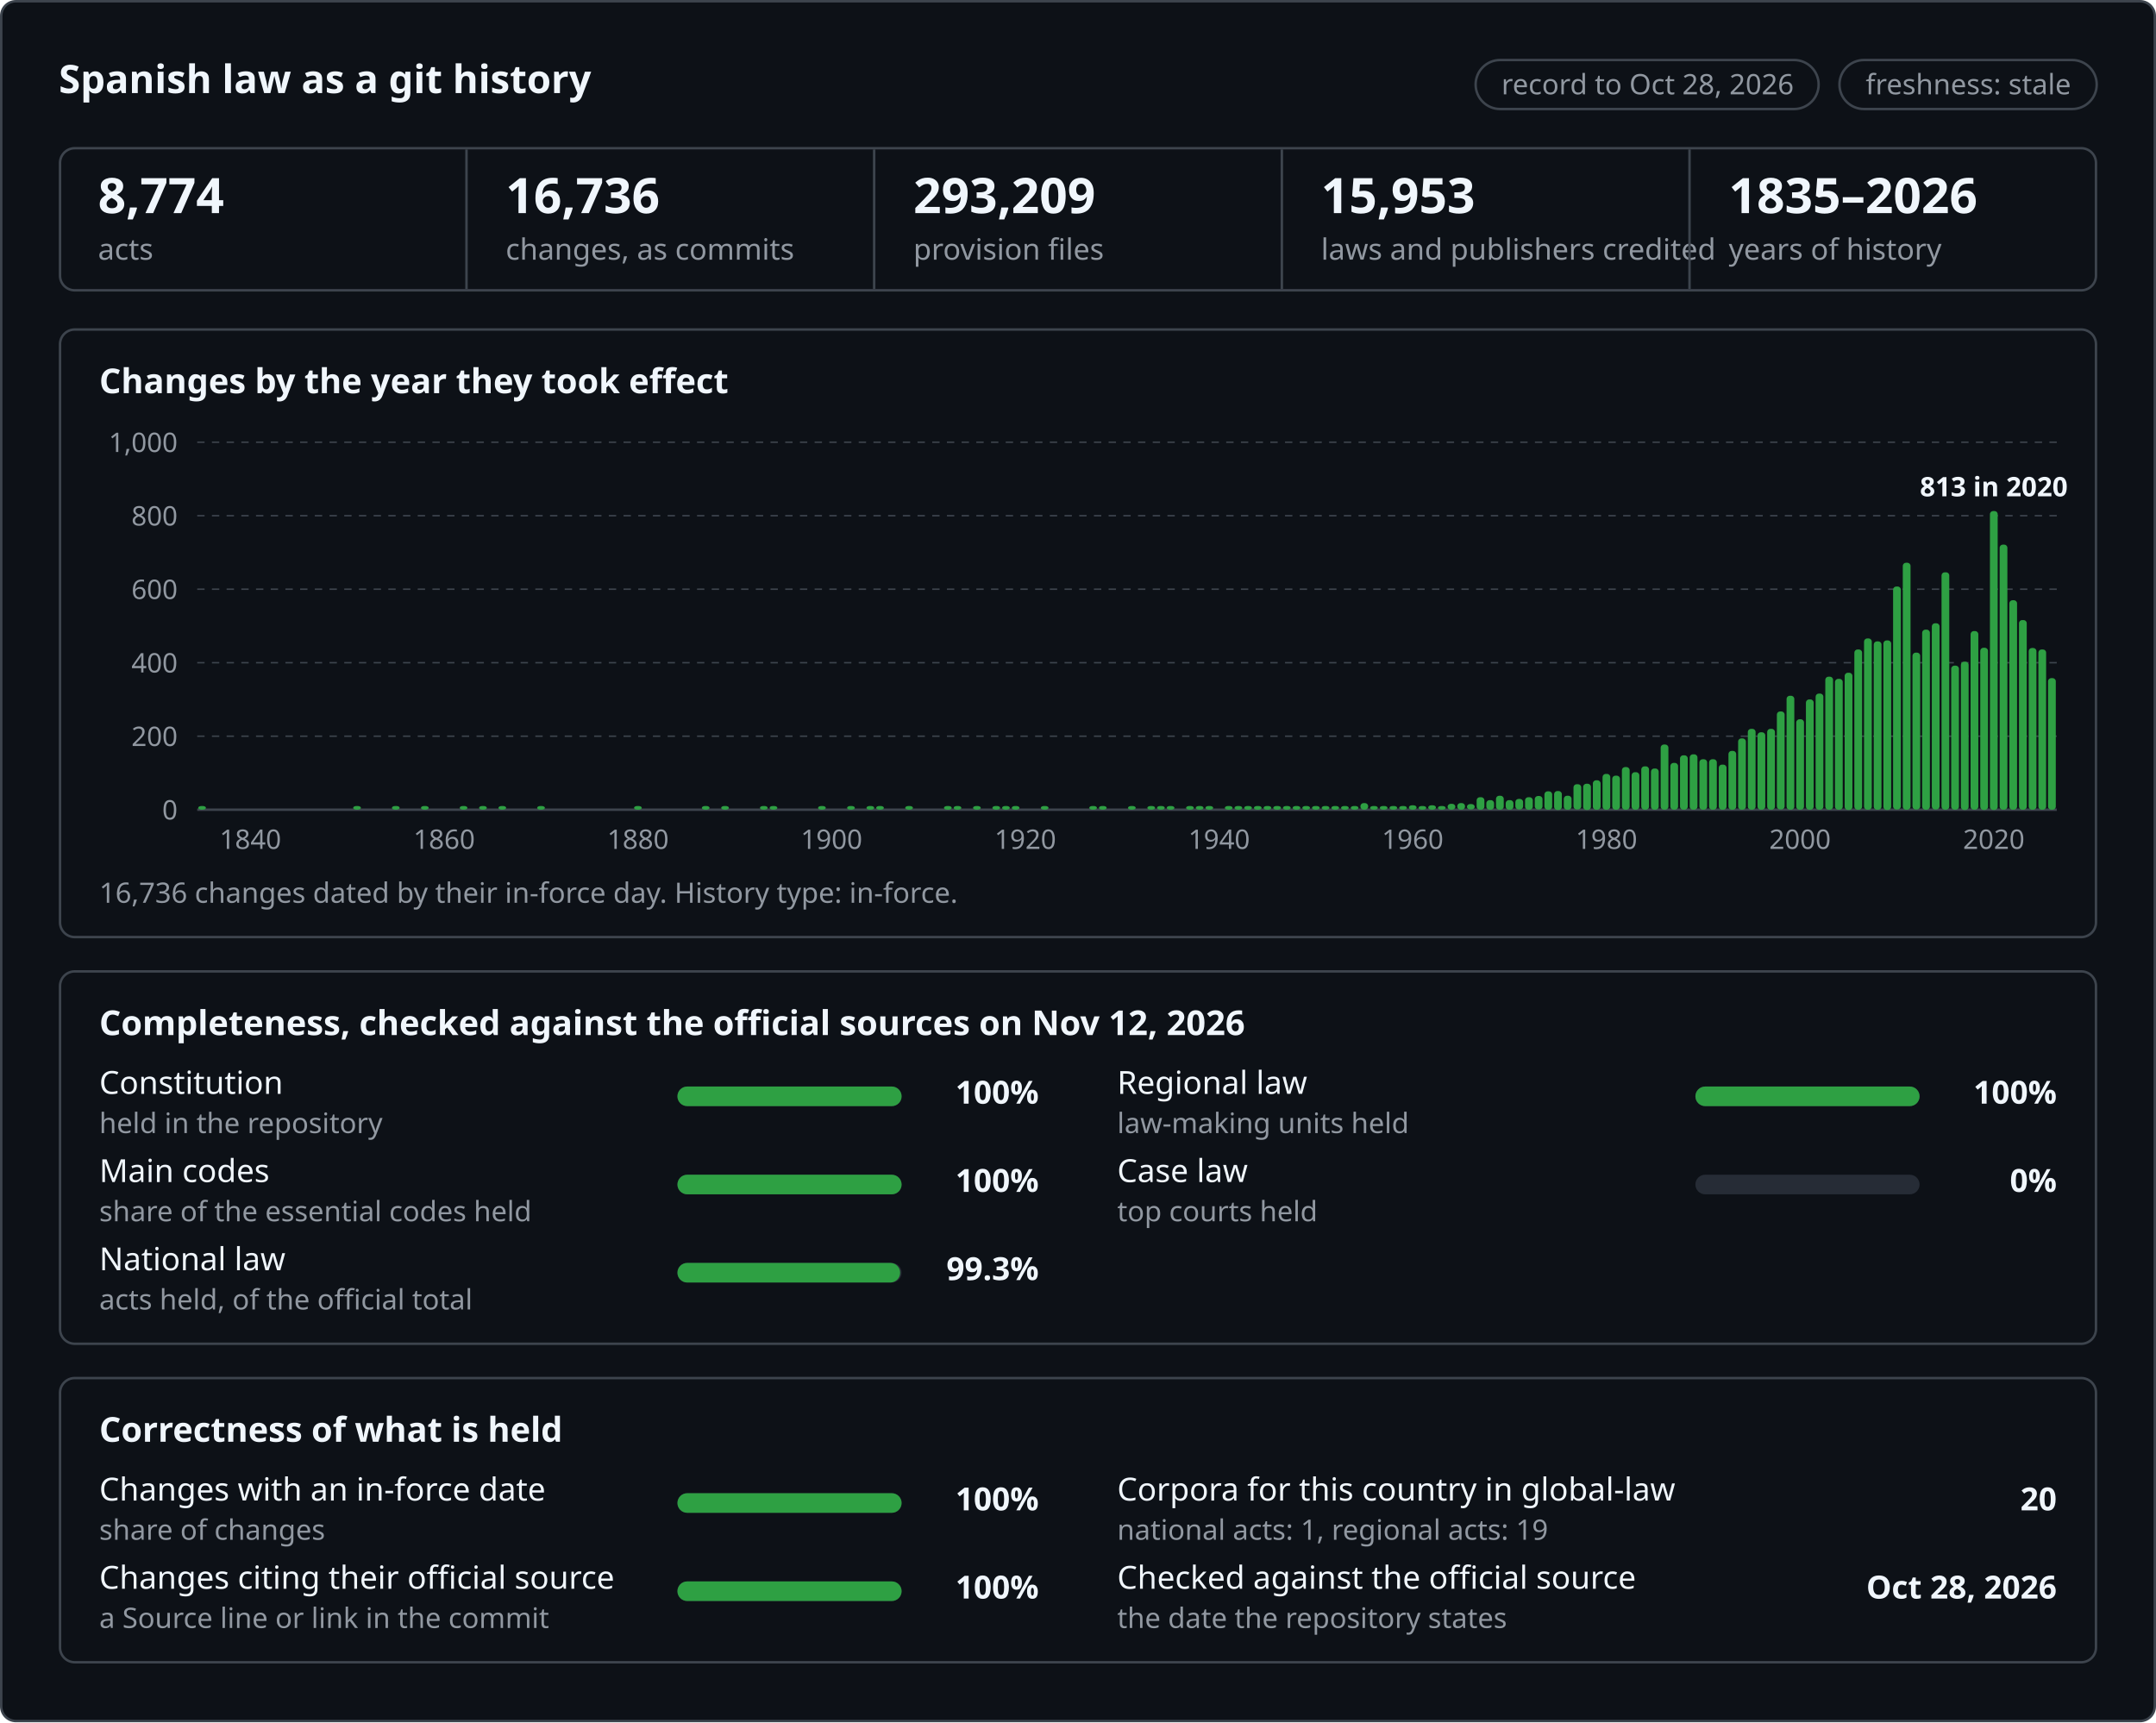
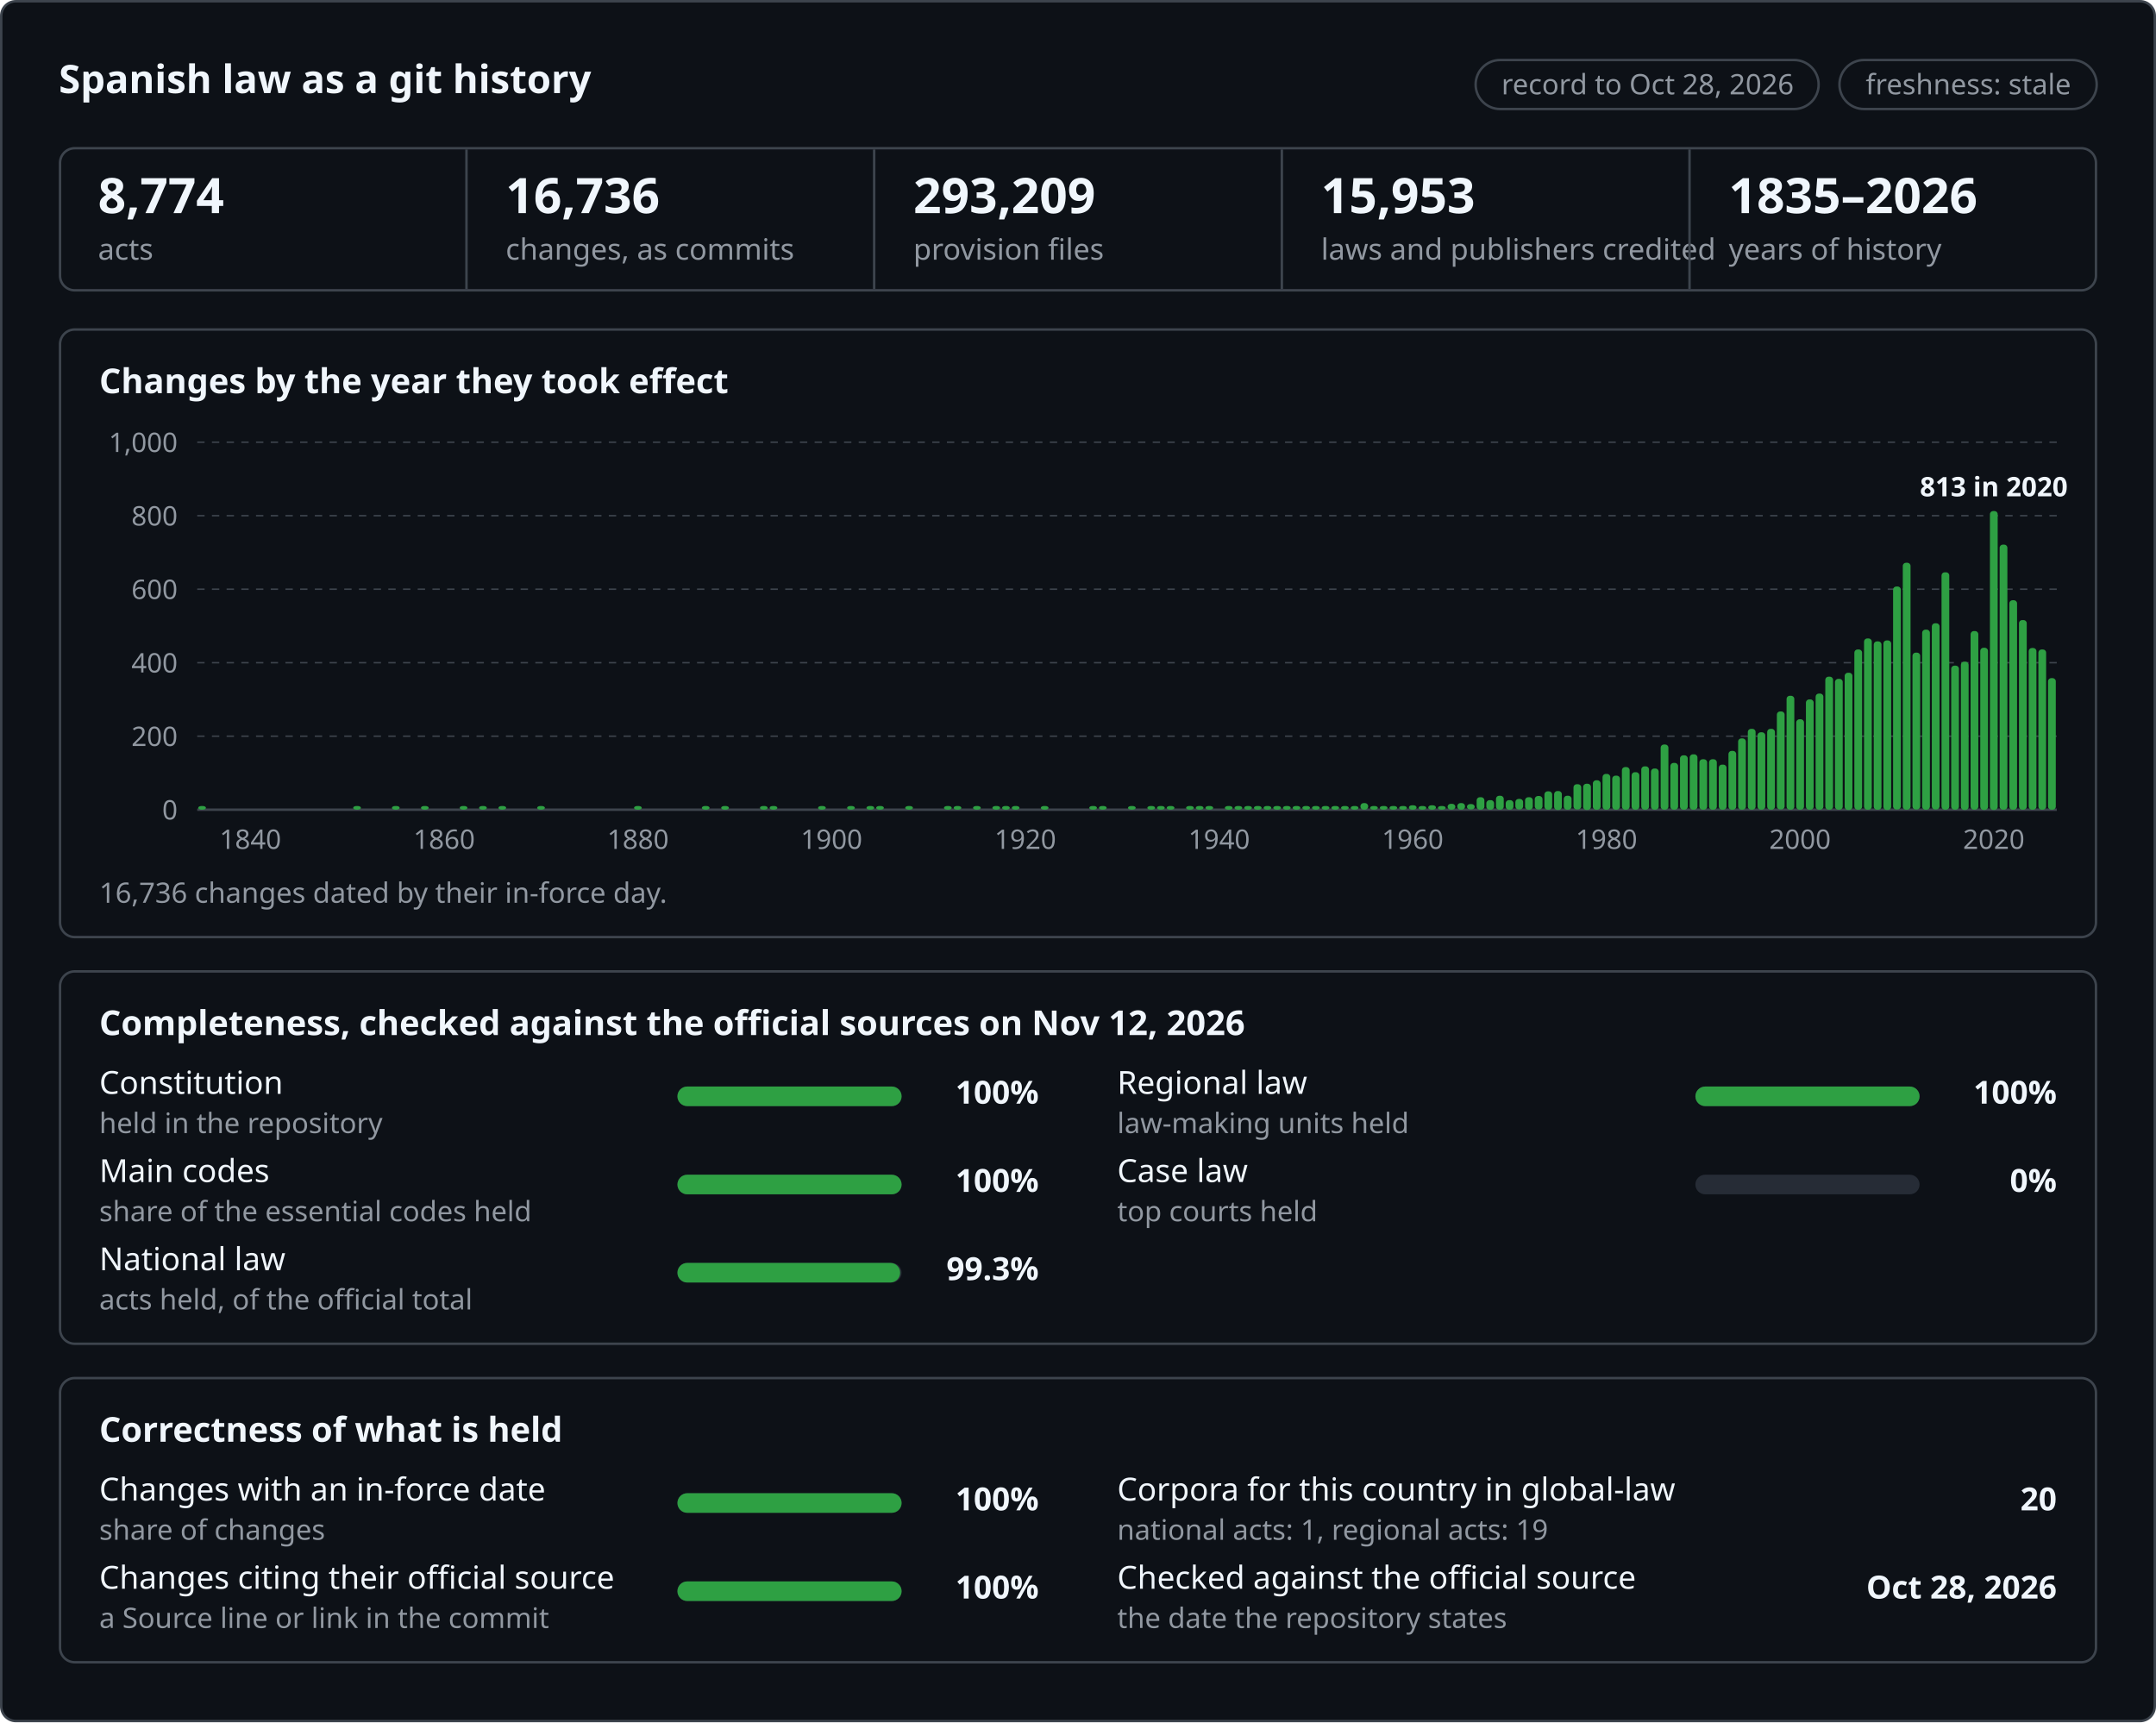
<svg xmlns="http://www.w3.org/2000/svg" width="880" height="703" viewBox="0 0 880 703" font-family="-apple-system,BlinkMacSystemFont,Segoe UI,Noto Sans,Helvetica,Arial,sans-serif">
  <rect x="0.5" y="0.5" width="879" height="702" rx="6" fill="#0d1117" stroke="#3d444d" />
  <text x="24" y="38" font-size="16" font-weight="600" fill="#f0f6fc">Spanish law as a git history</text>
  <rect x="602.3" y="24.5" width="140" height="20" rx="10" fill="none" stroke="#3d444d" />
  <text x="672.5" y="38.5" font-size="11.5" font-weight="500" text-anchor="middle" fill="#9198a1">record to Oct 28, 2026</text>
  <rect x="750.8" y="24.5" width="105" height="20" rx="10" fill="none" stroke="#3d444d" />
  <text x="803.4" y="38.5" font-size="11.5" font-weight="500" text-anchor="middle" fill="#9198a1">freshness: stale</text>
  <rect x="24.5" y="60.5" width="831" height="58" rx="6" fill="#0d1117" stroke="#3d444d" />
  <text x="40.0" y="87" font-size="20" font-weight="600" fill="#f0f6fc">8,774</text>
  <text x="40.0" y="106" font-size="12" fill="#9198a1">acts</text>
  <line x1="190.4" y1="61" x2="190.4" y2="118" stroke="#3d444d" />
  <text x="206.4" y="87" font-size="20" font-weight="600" fill="#f0f6fc">16,736</text>
  <text x="206.4" y="106" font-size="12" fill="#9198a1">changes, as commits</text>
  <line x1="356.8" y1="61" x2="356.8" y2="118" stroke="#3d444d" />
  <text x="372.8" y="87" font-size="20" font-weight="600" fill="#f0f6fc">293,209</text>
  <text x="372.8" y="106" font-size="12" fill="#9198a1">provision files</text>
  <line x1="523.2" y1="61" x2="523.2" y2="118" stroke="#3d444d" />
  <text x="539.2" y="87" font-size="20" font-weight="600" fill="#f0f6fc">15,953</text>
  <text x="539.2" y="106" font-size="12" fill="#9198a1" textLength="142" lengthAdjust="spacingAndGlyphs">laws and publishers credited</text>
  <line x1="689.6" y1="61" x2="689.6" y2="118" stroke="#3d444d" />
  <text x="705.6" y="87" font-size="20" font-weight="600" fill="#f0f6fc">1835–2026</text>
  <text x="705.6" y="106" font-size="12" fill="#9198a1">years of history</text>
  <rect x="24.5" y="134.5" width="831" height="248" rx="6" fill="#0d1117" stroke="#3d444d" />
  <text x="40.5" y="160.5" font-size="14" font-weight="600" fill="#f0f6fc">Changes by the year they took effect</text>
  <line x1="80.5" y1="330.5" x2="839.5" y2="330.5" stroke="#3d444d" stroke-width="1" />
  <text x="72.5" y="334.5" font-size="11" text-anchor="end" fill="#9198a1">0</text>
  <line x1="80.5" y1="300.5" x2="839.5" y2="300.5" stroke="#3d444d" stroke-width="0.6" stroke-dasharray="3 3" />
  <text x="72.5" y="304.5" font-size="11" text-anchor="end" fill="#9198a1">200</text>
  <line x1="80.5" y1="270.5" x2="839.5" y2="270.5" stroke="#3d444d" stroke-width="0.6" stroke-dasharray="3 3" />
  <text x="72.5" y="274.5" font-size="11" text-anchor="end" fill="#9198a1">400</text>
  <line x1="80.5" y1="240.5" x2="839.5" y2="240.5" stroke="#3d444d" stroke-width="0.6" stroke-dasharray="3 3" />
  <text x="72.5" y="244.5" font-size="11" text-anchor="end" fill="#9198a1">600</text>
  <line x1="80.5" y1="210.5" x2="839.5" y2="210.5" stroke="#3d444d" stroke-width="0.6" stroke-dasharray="3 3" />
  <text x="72.5" y="214.5" font-size="11" text-anchor="end" fill="#9198a1">800</text>
  <line x1="80.5" y1="180.5" x2="839.5" y2="180.5" stroke="#3d444d" stroke-width="0.6" stroke-dasharray="3 3" />
  <text x="72.5" y="184.5" font-size="11" text-anchor="end" fill="#9198a1">1,000</text>
  <rect x="80.90" y="329.0" width="3.16" height="1.5" rx="1.3" fill="#2ea043" />
  <text x="102.2" y="346.5" font-size="11" text-anchor="middle" fill="#9198a1">1840</text>
  <rect x="144.15" y="329.0" width="3.16" height="1.5" rx="1.3" fill="#2ea043" />
  <rect x="159.96" y="329.0" width="3.16" height="1.5" rx="1.3" fill="#2ea043" />
  <rect x="171.82" y="329.0" width="3.16" height="1.5" rx="1.3" fill="#2ea043" />
  <text x="181.3" y="346.5" font-size="11" text-anchor="middle" fill="#9198a1">1860</text>
  <rect x="187.63" y="329.0" width="3.16" height="1.5" rx="1.3" fill="#2ea043" />
  <rect x="195.54" y="329.0" width="3.16" height="1.5" rx="1.3" fill="#2ea043" />
  <rect x="203.44" y="329.0" width="3.16" height="1.5" rx="1.3" fill="#2ea043" />
  <rect x="219.25" y="329.0" width="3.16" height="1.5" rx="1.3" fill="#2ea043" />
  <rect x="258.79" y="329.0" width="3.16" height="1.5" rx="1.3" fill="#2ea043" />
  <text x="260.4" y="346.5" font-size="11" text-anchor="middle" fill="#9198a1">1880</text>
  <rect x="286.46" y="329.0" width="3.16" height="1.5" rx="1.3" fill="#2ea043" />
  <rect x="294.36" y="329.0" width="3.16" height="1.5" rx="1.3" fill="#2ea043" />
  <rect x="310.18" y="329.0" width="3.16" height="1.5" rx="1.3" fill="#2ea043" />
  <rect x="314.13" y="329.0" width="3.16" height="1.5" rx="1.3" fill="#2ea043" />
  <rect x="333.90" y="329.0" width="3.16" height="1.5" rx="1.3" fill="#2ea043" />
  <text x="339.4" y="346.5" font-size="11" text-anchor="middle" fill="#9198a1">1900</text>
  <rect x="345.75" y="329.0" width="3.16" height="1.5" rx="1.3" fill="#2ea043" />
  <rect x="353.66" y="329.0" width="3.16" height="1.5" rx="1.3" fill="#2ea043" />
  <rect x="357.61" y="329.0" width="3.16" height="1.5" rx="1.3" fill="#2ea043" />
  <rect x="369.47" y="329.0" width="3.16" height="1.5" rx="1.3" fill="#2ea043" />
  <rect x="385.29" y="329.0" width="3.16" height="1.5" rx="1.3" fill="#2ea043" />
  <rect x="389.24" y="329.0" width="3.16" height="1.5" rx="1.3" fill="#2ea043" />
  <rect x="397.15" y="329.0" width="3.16" height="1.5" rx="1.3" fill="#2ea043" />
  <rect x="405.05" y="329.0" width="3.16" height="1.5" rx="1.3" fill="#2ea043" />
  <rect x="409.00" y="329.0" width="3.16" height="1.5" rx="1.3" fill="#2ea043" />
  <rect x="412.96" y="329.0" width="3.16" height="1.5" rx="1.3" fill="#2ea043" />
  <text x="418.5" y="346.5" font-size="11" text-anchor="middle" fill="#9198a1">1920</text>
  <rect x="424.82" y="329.0" width="3.16" height="1.5" rx="1.3" fill="#2ea043" />
  <rect x="444.58" y="329.0" width="3.16" height="1.5" rx="1.3" fill="#2ea043" />
  <rect x="448.54" y="329.0" width="3.16" height="1.5" rx="1.3" fill="#2ea043" />
  <rect x="460.40" y="329.0" width="3.16" height="1.5" rx="1.3" fill="#2ea043" />
  <rect x="468.30" y="329.0" width="3.16" height="1.5" rx="1.3" fill="#2ea043" />
  <rect x="472.25" y="329.0" width="3.16" height="1.5" rx="1.3" fill="#2ea043" />
  <rect x="476.21" y="329.0" width="3.16" height="1.5" rx="1.3" fill="#2ea043" />
  <rect x="484.11" y="329.0" width="3.16" height="1.5" rx="1.3" fill="#2ea043" />
  <rect x="488.07" y="329.0" width="3.16" height="1.5" rx="1.3" fill="#2ea043" />
  <rect x="492.02" y="329.0" width="3.16" height="1.5" rx="1.3" fill="#2ea043" />
  <text x="497.6" y="346.5" font-size="11" text-anchor="middle" fill="#9198a1">1940</text>
  <rect x="499.93" y="329.0" width="3.16" height="1.5" rx="1.3" fill="#2ea043" />
  <rect x="503.88" y="329.0" width="3.16" height="1.5" rx="1.3" fill="#2ea043" />
  <rect x="507.83" y="329.0" width="3.16" height="1.5" rx="1.3" fill="#2ea043" />
  <rect x="511.79" y="329.0" width="3.16" height="1.5" rx="1.3" fill="#2ea043" />
  <rect x="515.74" y="329.0" width="3.16" height="1.5" rx="1.3" fill="#2ea043" />
  <rect x="519.69" y="329.0" width="3.16" height="1.5" rx="1.3" fill="#2ea043" />
  <rect x="523.65" y="329.0" width="3.16" height="1.5" rx="1.3" fill="#2ea043" />
  <rect x="527.60" y="329.0" width="3.16" height="1.5" rx="1.3" fill="#2ea043" />
  <rect x="531.55" y="329.0" width="3.16" height="1.5" rx="1.3" fill="#2ea043" />
  <rect x="535.50" y="329.0" width="3.16" height="1.5" rx="1.3" fill="#2ea043" />
  <rect x="539.46" y="329.0" width="3.16" height="1.5" rx="1.3" fill="#2ea043" />
  <rect x="543.41" y="329.0" width="3.16" height="1.5" rx="1.3" fill="#2ea043" />
  <rect x="547.36" y="329.0" width="3.16" height="1.5" rx="1.3" fill="#2ea043" />
  <rect x="551.32" y="329.0" width="3.16" height="1.5" rx="1.3" fill="#2ea043" />
  <rect x="555.27" y="327.8" width="3.16" height="2.7" rx="1.3" fill="#2ea043" />
  <rect x="559.22" y="329.0" width="3.16" height="1.5" rx="1.3" fill="#2ea043" />
  <rect x="563.18" y="329.0" width="3.16" height="1.5" rx="1.3" fill="#2ea043" />
  <rect x="567.13" y="329.0" width="3.16" height="1.5" rx="1.3" fill="#2ea043" />
  <rect x="571.08" y="329.0" width="3.16" height="1.5" rx="1.3" fill="#2ea043" />
  <rect x="575.04" y="328.7" width="3.16" height="1.8" rx="1.3" fill="#2ea043" />
  <text x="576.6" y="346.5" font-size="11" text-anchor="middle" fill="#9198a1">1960</text>
  <rect x="578.99" y="329.0" width="3.16" height="1.5" rx="1.3" fill="#2ea043" />
  <rect x="582.94" y="328.7" width="3.16" height="1.8" rx="1.3" fill="#2ea043" />
  <rect x="586.90" y="329.0" width="3.16" height="1.5" rx="1.3" fill="#2ea043" />
  <rect x="590.85" y="328.1" width="3.16" height="2.4" rx="1.3" fill="#2ea043" />
  <rect x="594.80" y="327.8" width="3.16" height="2.7" rx="1.3" fill="#2ea043" />
  <rect x="598.75" y="328.2" width="3.16" height="2.2" rx="1.3" fill="#2ea043" />
  <rect x="602.71" y="325.4" width="3.16" height="5.1" rx="1.3" fill="#2ea043" />
  <rect x="606.66" y="326.6" width="3.16" height="3.9" rx="1.3" fill="#2ea043" />
  <rect x="610.61" y="324.8" width="3.16" height="5.7" rx="1.3" fill="#2ea043" />
  <rect x="614.57" y="326.6" width="3.16" height="3.9" rx="1.3" fill="#2ea043" />
  <rect x="618.52" y="326.1" width="3.16" height="4.3" rx="1.3" fill="#2ea043" />
  <rect x="622.47" y="325.4" width="3.16" height="5.1" rx="1.3" fill="#2ea043" />
  <rect x="626.43" y="324.9" width="3.16" height="5.5" rx="1.3" fill="#2ea043" />
  <rect x="630.38" y="323.0" width="3.16" height="7.5" rx="1.3" fill="#2ea043" />
  <rect x="634.33" y="322.9" width="3.16" height="7.7" rx="1.3" fill="#2ea043" />
  <rect x="638.29" y="324.8" width="3.16" height="5.7" rx="1.3" fill="#2ea043" />
  <rect x="642.24" y="320.1" width="3.16" height="10.3" rx="1.3" fill="#2ea043" />
  <rect x="646.19" y="319.9" width="3.16" height="10.7" rx="1.3" fill="#2ea043" />
  <rect x="650.15" y="318.5" width="3.16" height="12.0" rx="1.3" fill="#2ea043" />
  <rect x="654.10" y="315.9" width="3.16" height="14.6" rx="1.3" fill="#2ea043" />
  <text x="655.7" y="346.5" font-size="11" text-anchor="middle" fill="#9198a1">1980</text>
  <rect x="658.05" y="316.6" width="3.16" height="13.9" rx="1.3" fill="#2ea043" />
  <rect x="662.00" y="313.1" width="3.16" height="17.4" rx="1.3" fill="#2ea043" />
  <rect x="665.96" y="315.2" width="3.16" height="15.3" rx="1.3" fill="#2ea043" />
  <rect x="669.91" y="312.8" width="3.16" height="17.7" rx="1.3" fill="#2ea043" />
  <rect x="673.86" y="313.7" width="3.16" height="16.8" rx="1.3" fill="#2ea043" />
  <rect x="677.82" y="303.9" width="3.16" height="26.6" rx="1.3" fill="#2ea043" />
  <rect x="681.77" y="311.4" width="3.16" height="19.1" rx="1.3" fill="#2ea043" />
  <rect x="685.72" y="308.3" width="3.16" height="22.2" rx="1.3" fill="#2ea043" />
  <rect x="689.68" y="307.9" width="3.16" height="22.6" rx="1.3" fill="#2ea043" />
  <rect x="693.63" y="309.9" width="3.16" height="20.6" rx="1.3" fill="#2ea043" />
  <rect x="697.58" y="309.9" width="3.16" height="20.6" rx="1.3" fill="#2ea043" />
  <rect x="701.54" y="312.1" width="3.16" height="18.4" rx="1.3" fill="#2ea043" />
  <rect x="705.49" y="306.5" width="3.16" height="24.0" rx="1.3" fill="#2ea043" />
  <rect x="709.44" y="301.4" width="3.16" height="29.1" rx="1.3" fill="#2ea043" />
  <rect x="713.40" y="297.5" width="3.16" height="33.0" rx="1.3" fill="#2ea043" />
  <rect x="717.35" y="298.9" width="3.16" height="31.6" rx="1.3" fill="#2ea043" />
  <rect x="721.30" y="297.5" width="3.16" height="33.0" rx="1.3" fill="#2ea043" />
  <rect x="725.25" y="290.4" width="3.16" height="40.0" rx="1.3" fill="#2ea043" />
  <rect x="729.21" y="284.0" width="3.16" height="46.5" rx="1.3" fill="#2ea043" />
  <rect x="733.16" y="293.6" width="3.16" height="36.9" rx="1.3" fill="#2ea043" />
  <text x="734.7" y="346.5" font-size="11" text-anchor="middle" fill="#9198a1">2000</text>
  <rect x="737.11" y="285.5" width="3.16" height="45.0" rx="1.3" fill="#2ea043" />
  <rect x="741.07" y="283.1" width="3.16" height="47.4" rx="1.3" fill="#2ea043" />
  <rect x="745.02" y="276.2" width="3.16" height="54.3" rx="1.3" fill="#2ea043" />
  <rect x="748.97" y="277.1" width="3.16" height="53.4" rx="1.3" fill="#2ea043" />
  <rect x="752.93" y="274.6" width="3.16" height="56.0" rx="1.3" fill="#2ea043" />
  <rect x="756.88" y="265.1" width="3.16" height="65.4" rx="1.3" fill="#2ea043" />
  <rect x="760.83" y="260.6" width="3.16" height="69.9" rx="1.3" fill="#2ea043" />
  <rect x="764.79" y="261.8" width="3.16" height="68.7" rx="1.3" fill="#2ea043" />
  <rect x="768.74" y="261.4" width="3.16" height="69.2" rx="1.3" fill="#2ea043" />
  <rect x="772.69" y="239.4" width="3.16" height="91.0" rx="1.3" fill="#2ea043" />
  <rect x="776.65" y="229.7" width="3.16" height="100.8" rx="1.3" fill="#2ea043" />
  <rect x="780.60" y="266.4" width="3.16" height="64.0" rx="1.3" fill="#2ea043" />
  <rect x="784.55" y="257.0" width="3.16" height="73.5" rx="1.3" fill="#2ea043" />
  <rect x="788.50" y="254.4" width="3.16" height="76.0" rx="1.3" fill="#2ea043" />
  <rect x="792.46" y="233.6" width="3.16" height="96.9" rx="1.3" fill="#2ea043" />
  <rect x="796.41" y="271.7" width="3.16" height="58.8" rx="1.3" fill="#2ea043" />
  <rect x="800.36" y="270.1" width="3.16" height="60.5" rx="1.3" fill="#2ea043" />
  <rect x="804.32" y="257.6" width="3.16" height="72.9" rx="1.3" fill="#2ea043" />
  <rect x="808.27" y="264.4" width="3.16" height="66.2" rx="1.3" fill="#2ea043" />
  <rect x="812.22" y="208.6" width="3.16" height="122.0" rx="1.3" fill="#2ea043" />
  <text x="813.8" y="346.5" font-size="11" text-anchor="middle" fill="#9198a1">2020</text>
  <text x="813.8" y="202.6" font-size="11" font-weight="600" text-anchor="middle" fill="#f0f6fc">813 in 2020</text>
  <rect x="816.18" y="222.3" width="3.16" height="108.2" rx="1.3" fill="#2ea043" />
  <rect x="820.13" y="245.0" width="3.16" height="85.5" rx="1.3" fill="#2ea043" />
  <rect x="824.08" y="253.1" width="3.16" height="77.4" rx="1.3" fill="#2ea043" />
  <rect x="828.04" y="264.5" width="3.16" height="66.0" rx="1.3" fill="#2ea043" />
  <rect x="831.99" y="265.1" width="3.16" height="65.4" rx="1.3" fill="#2ea043" />
  <rect x="835.94" y="276.8" width="3.16" height="53.7" rx="1.3" fill="#2ea043" />
-   <text x="40.5" y="368.5" font-size="11.5" fill="#9198a1">16,736 changes dated by their in-force day. History type: in-force.</text>
+   <text x="40.5" y="368.5" font-size="11.5" fill="#9198a1">16,736 changes dated by their in-force day.</text>
  <rect x="24.5" y="396.5" width="831" height="152" rx="6" fill="#0d1117" stroke="#3d444d" />
  <text x="40.5" y="422.5" font-size="14" font-weight="600" fill="#f0f6fc">Completeness, checked against the official sources on Nov 12, 2026</text>
  <text x="40.5" y="446.5" font-size="13" fill="#f0f6fc">Constitution</text>
  <text x="40.5" y="462.5" font-size="11.5" fill="#9198a1">held in the repository</text>
  <g>
    <rect x="276.5" y="443.5" width="91.5" height="8" rx="4" fill="#262c36" />
    <rect x="276.5" y="443.5" width="91.5" height="8" rx="4" fill="#2ea043" />
  </g>
  <text x="424.0" y="450.5" font-size="13" font-weight="600" text-anchor="end" fill="#f0f6fc">100%</text>
  <text x="40.5" y="482.5" font-size="13" fill="#f0f6fc">Main codes</text>
  <text x="40.5" y="498.5" font-size="11.5" fill="#9198a1">share of the essential codes held</text>
  <g>
    <rect x="276.5" y="479.5" width="91.5" height="8" rx="4" fill="#262c36" />
    <rect x="276.5" y="479.5" width="91.5" height="8" rx="4" fill="#2ea043" />
  </g>
  <text x="424.0" y="486.5" font-size="13" font-weight="600" text-anchor="end" fill="#f0f6fc">100%</text>
  <text x="40.5" y="518.5" font-size="13" fill="#f0f6fc">National law</text>
  <text x="40.5" y="534.5" font-size="11.5" fill="#9198a1">acts held, of the official total</text>
  <g>
    <rect x="276.5" y="515.5" width="91.5" height="8" rx="4" fill="#262c36" />
    <rect x="276.5" y="515.5" width="90.9" height="8" rx="4" fill="#2ea043" />
  </g>
  <text x="424.0" y="522.5" font-size="13" font-weight="600" text-anchor="end" fill="#f0f6fc">99.3%</text>
  <text x="456.0" y="446.5" font-size="13" fill="#f0f6fc">Regional law</text>
  <text x="456.0" y="462.5" font-size="11.5" fill="#9198a1">law-making units held</text>
  <g>
    <rect x="692.0" y="443.5" width="91.5" height="8" rx="4" fill="#262c36" />
    <rect x="692.0" y="443.5" width="91.5" height="8" rx="4" fill="#2ea043" />
  </g>
  <text x="839.5" y="450.5" font-size="13" font-weight="600" text-anchor="end" fill="#f0f6fc">100%</text>
  <text x="456.0" y="482.5" font-size="13" fill="#f0f6fc">Case law</text>
  <text x="456.0" y="498.5" font-size="11.5" fill="#9198a1">top courts held</text>
  <g>
    <rect x="692.0" y="479.5" width="91.5" height="8" rx="4" fill="#262c36" />
  </g>
  <text x="839.5" y="486.5" font-size="13" font-weight="600" text-anchor="end" fill="#f0f6fc">0%</text>
  <rect x="24.5" y="562.5" width="831" height="116" rx="6" fill="#0d1117" stroke="#3d444d" />
  <text x="40.5" y="588.5" font-size="14" font-weight="600" fill="#f0f6fc">Correctness of what is held</text>
  <text x="40.5" y="612.5" font-size="13" fill="#f0f6fc">Changes with an in-force date</text>
  <text x="40.5" y="628.5" font-size="11.5" fill="#9198a1">share of changes</text>
  <g>
    <rect x="276.5" y="609.5" width="91.5" height="8" rx="4" fill="#262c36" />
    <rect x="276.5" y="609.5" width="91.5" height="8" rx="4" fill="#2ea043" />
  </g>
  <text x="424.0" y="616.5" font-size="13" font-weight="600" text-anchor="end" fill="#f0f6fc">100%</text>
  <text x="40.5" y="648.5" font-size="13" fill="#f0f6fc">Changes citing their official source</text>
  <text x="40.5" y="664.5" font-size="11.5" fill="#9198a1">a Source line or link in the commit</text>
  <g>
    <rect x="276.5" y="645.5" width="91.5" height="8" rx="4" fill="#262c36" />
    <rect x="276.5" y="645.5" width="91.5" height="8" rx="4" fill="#2ea043" />
  </g>
  <text x="424.0" y="652.5" font-size="13" font-weight="600" text-anchor="end" fill="#f0f6fc">100%</text>
  <text x="456.0" y="612.5" font-size="13" fill="#f0f6fc">Corpora for this country in global-law</text>
  <text x="456.0" y="628.5" font-size="11.5" fill="#9198a1">national acts: 1, regional acts: 19</text>
  <text x="839.5" y="616.5" font-size="13" font-weight="600" text-anchor="end" fill="#f0f6fc">20</text>
  <text x="456.0" y="648.5" font-size="13" fill="#f0f6fc">Checked against the official source</text>
  <text x="456.0" y="664.5" font-size="11.5" fill="#9198a1">the date the repository states</text>
  <text x="839.5" y="652.5" font-size="13" font-weight="600" text-anchor="end" fill="#f0f6fc">Oct 28, 2026</text>
</svg>
